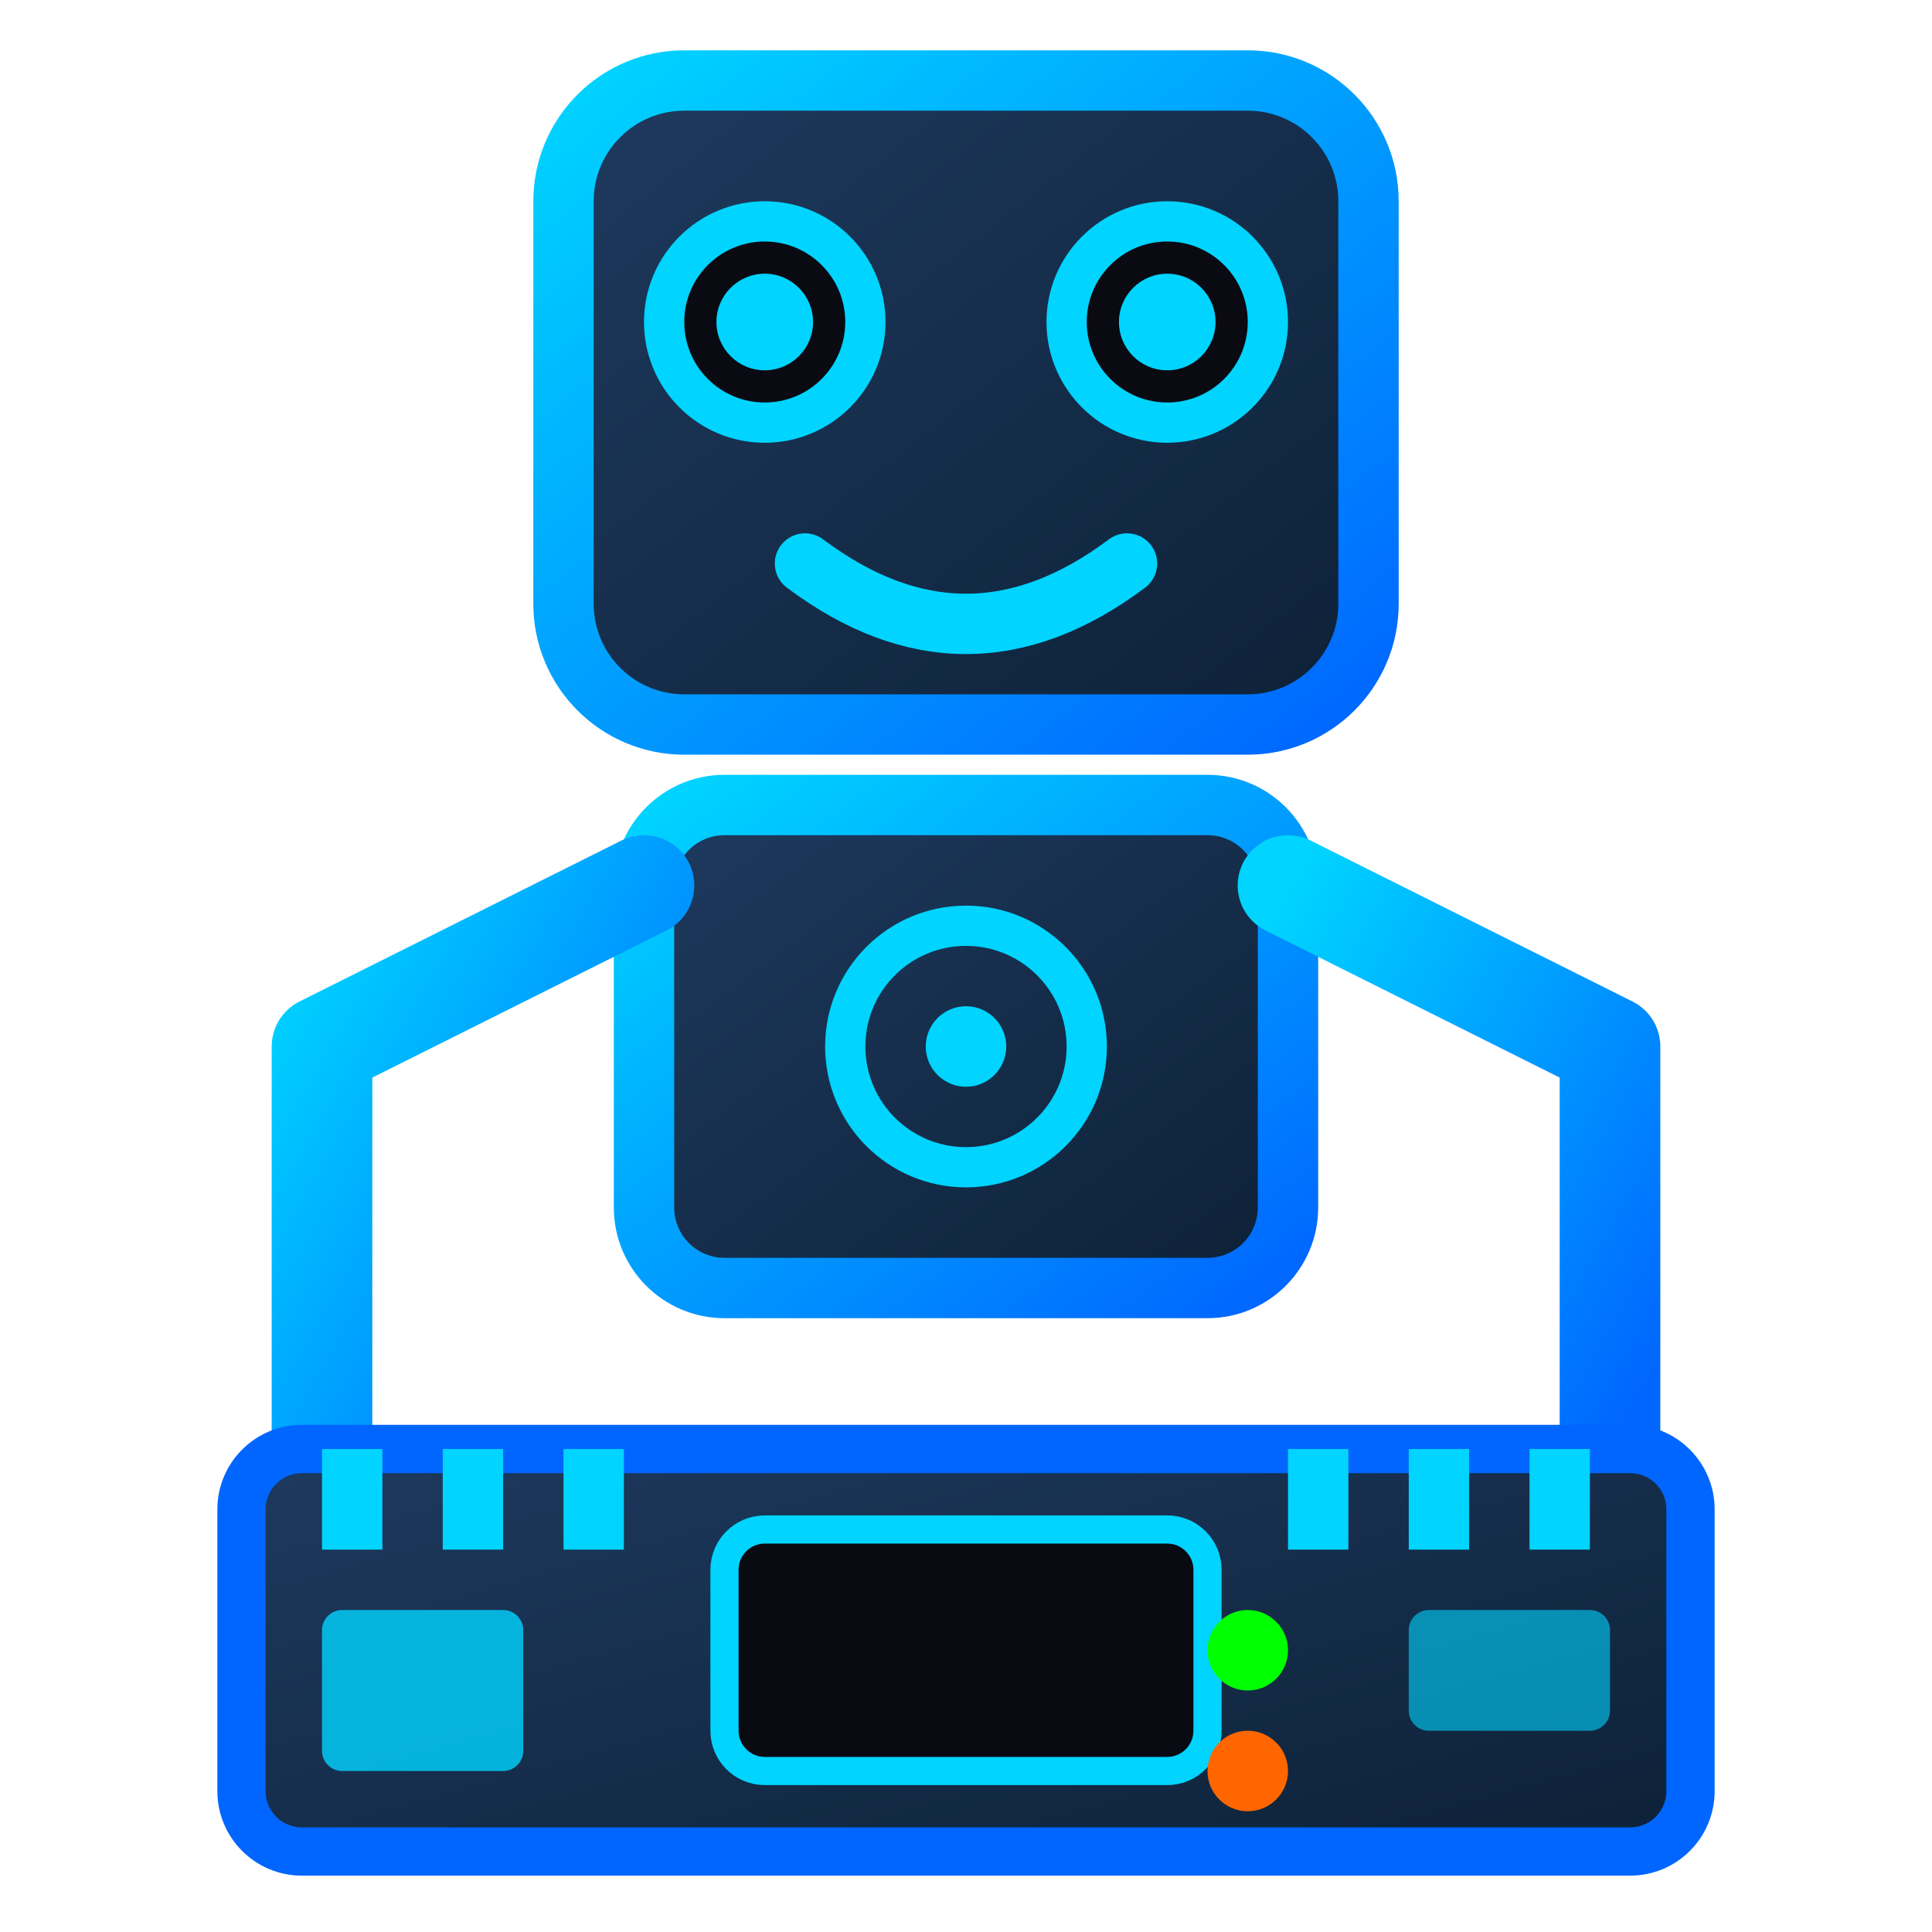
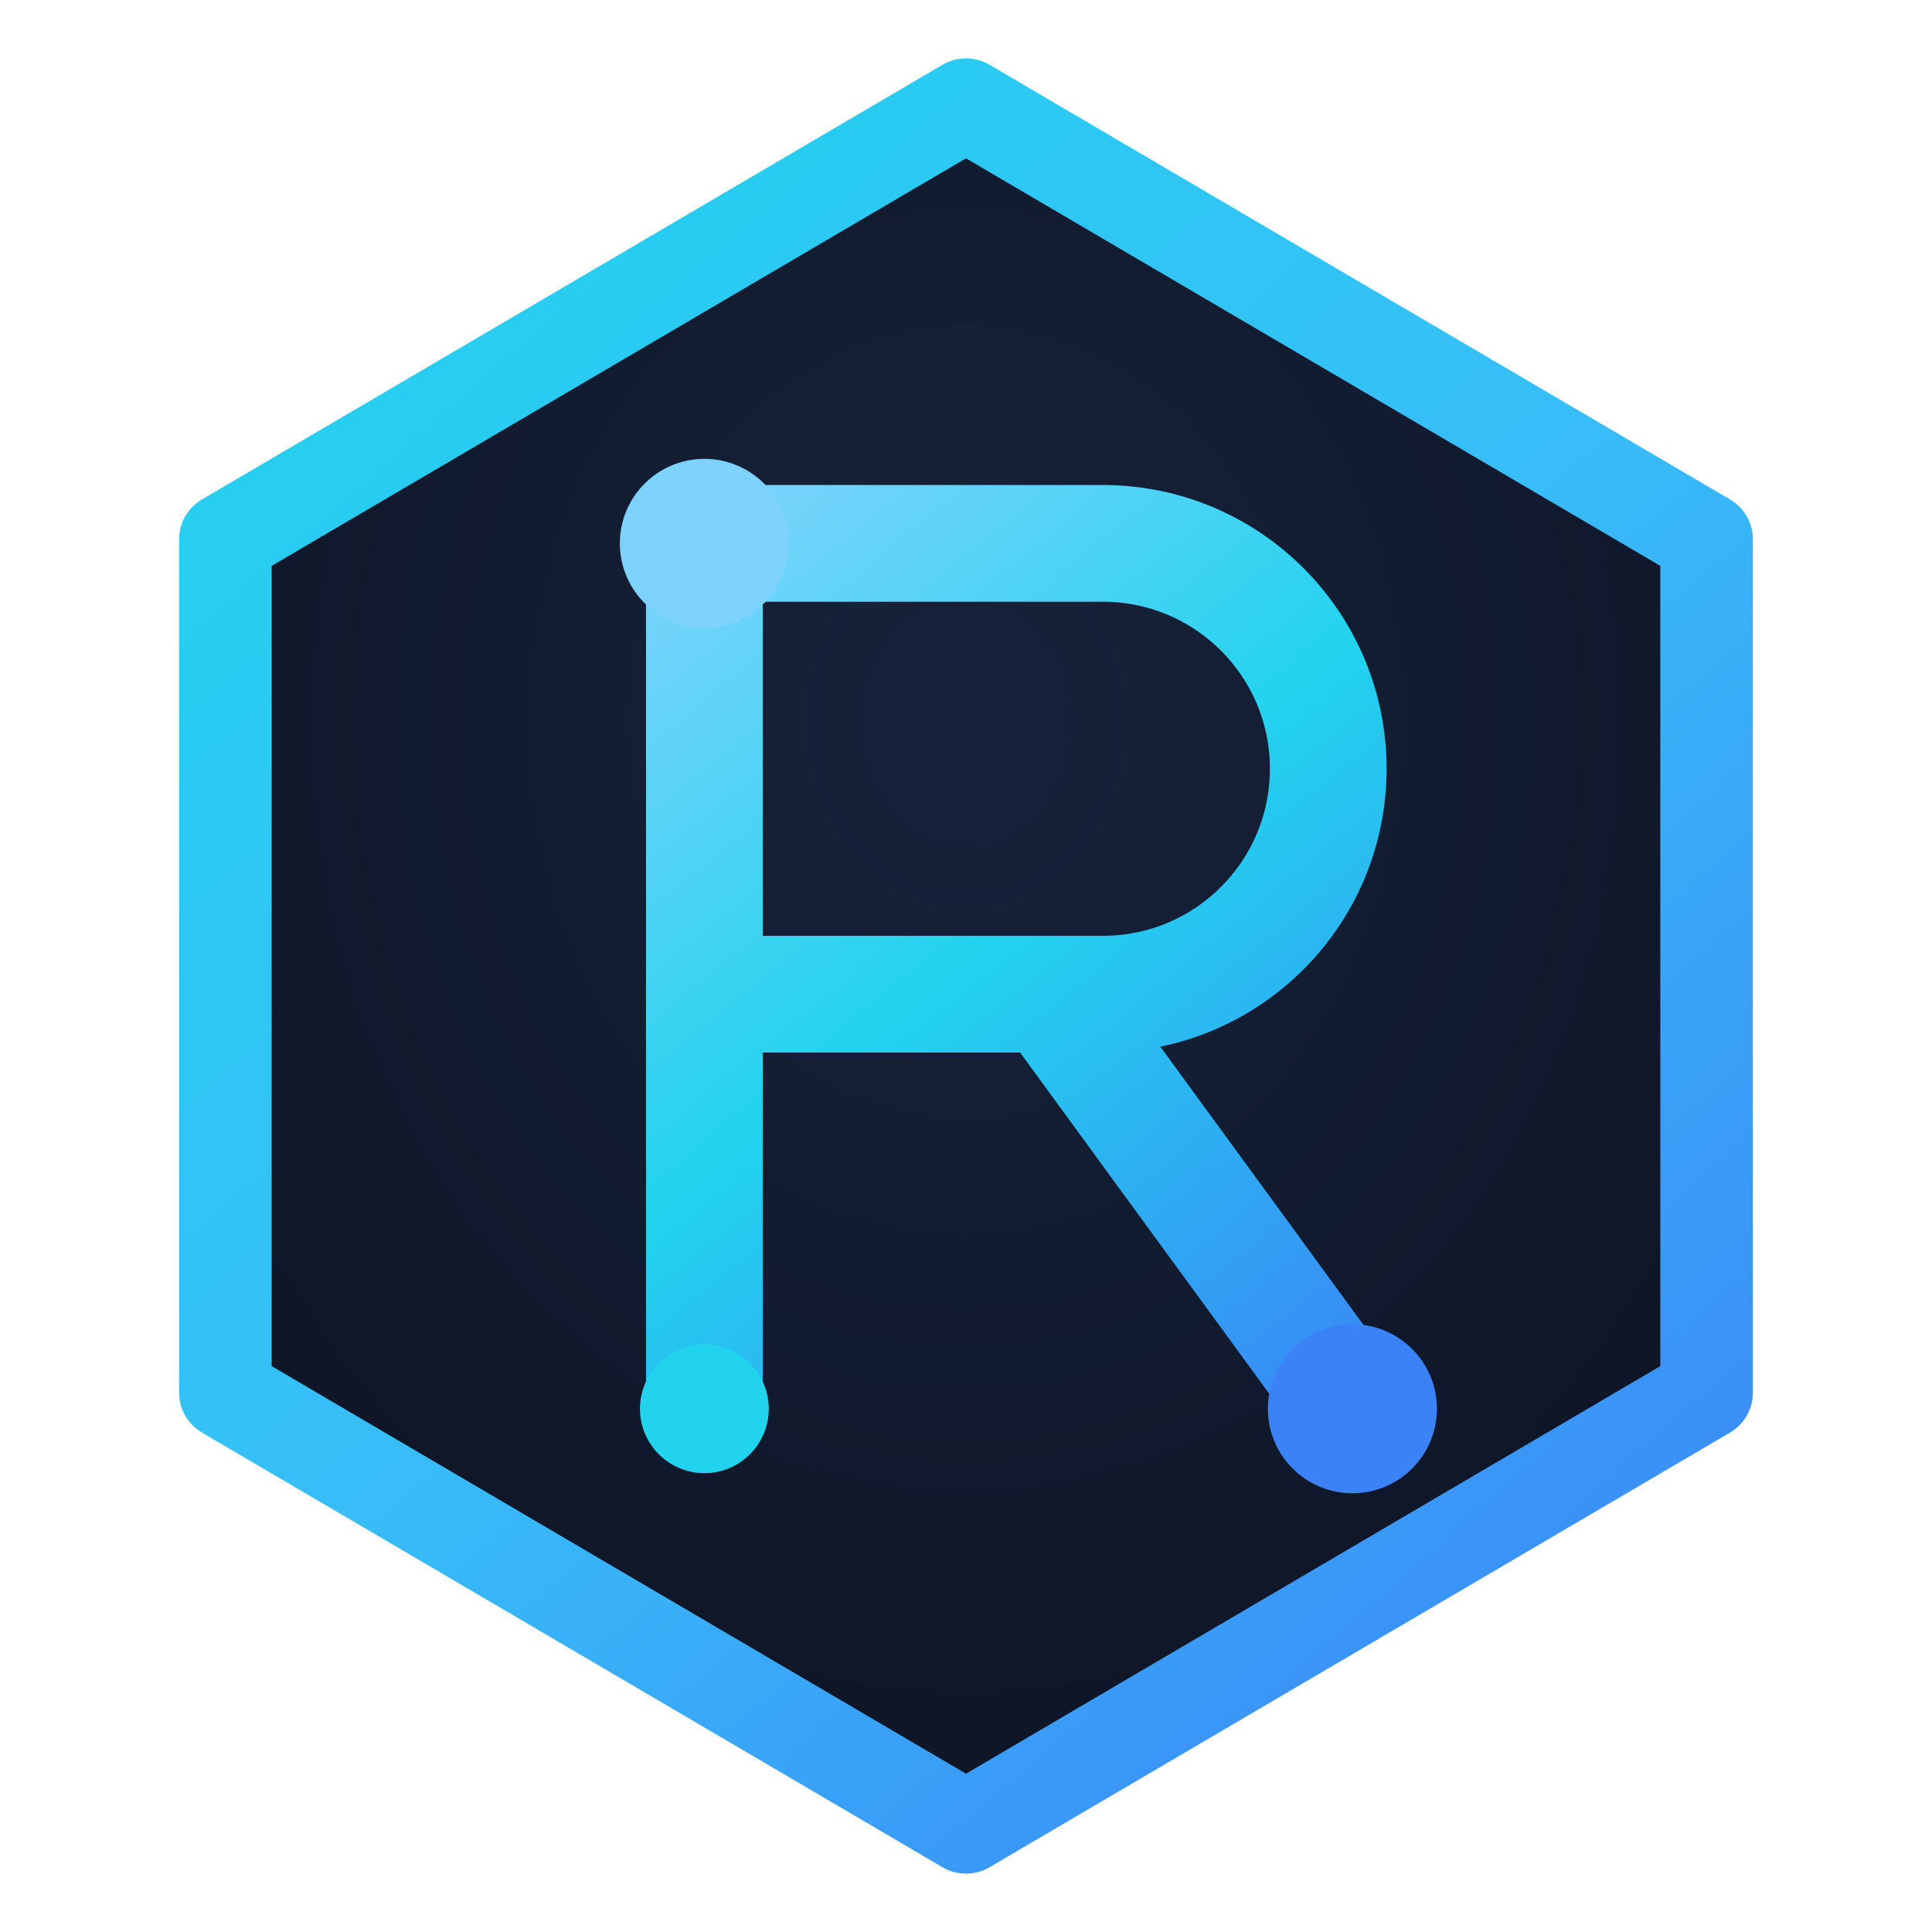
<svg xmlns="http://www.w3.org/2000/svg" viewBox="0 0 48 48" fill="none">
  <defs>
-     <linearGradient id="blueGrad" x1="0%" y1="0%" x2="100%" y2="100%">
-       <stop offset="0%" stop-color="#00D4FF" />
-       <stop offset="100%" stop-color="#0066FF" />
+     <radialGradient id="markBg" cx="50%" cy="36%" r="85%">
+       <stop offset="0" stop-color="#17233B" />
+       <stop offset="1" stop-color="#0A101F" />
+     </radialGradient>
+     <linearGradient id="markEdge" x1="6" y1="4" x2="42" y2="45" gradientUnits="userSpaceOnUse">
+       <stop offset="0" stop-color="#22D3EE" />
+       <stop offset="0.5" stop-color="#38BDF8" />
+       <stop offset="1" stop-color="#3B82F6" />
    </linearGradient>
-     <linearGradient id="darkGrad" x1="0%" y1="0%" x2="100%" y2="100%">
-       <stop offset="0%" stop-color="#1E3A5F" />
-       <stop offset="100%" stop-color="#0D2137" />
+     <linearGradient id="markR" x1="17" y1="13" x2="35" y2="35" gradientUnits="userSpaceOnUse">
+       <stop offset="0" stop-color="#7DD3FC" />
+       <stop offset="0.45" stop-color="#22D3EE" />
+       <stop offset="1" stop-color="#3B82F6" />
    </linearGradient>
  </defs>
-   <rect x="14" y="2" width="20" height="16" rx="3" fill="url(#darkGrad)" stroke="url(#blueGrad)" stroke-width="1.5" />
-   <line x1="24" y1="2" x2="24" y2="-1" stroke="url(#blueGrad)" stroke-width="2" stroke-linecap="round" />
-   <circle cx="24" cy="-2" r="2" fill="#00D4FF">
-     <animate attributeName="opacity" values="1;0.4;1" dur="1.5s" repeatCount="indefinite" />
-   </circle>
-   <circle cx="19" cy="8" r="2.5" fill="#0a0a12" stroke="#00D4FF" stroke-width="1" />
-   <circle cx="19" cy="8" r="1.2" fill="#00D4FF">
-     <animate attributeName="opacity" values="1;0.5;1" dur="2s" repeatCount="indefinite" />
-   </circle>
-   <circle cx="29" cy="8" r="2.5" fill="#0a0a12" stroke="#00D4FF" stroke-width="1" />
-   <circle cx="29" cy="8" r="1.2" fill="#00D4FF">
-     <animate attributeName="opacity" values="1;0.5;1" dur="2s" repeatCount="indefinite" begin="0.3s" />
-   </circle>
-   <path d="M20 14 Q24 17 28 14" stroke="#00D4FF" stroke-width="1.5" stroke-linecap="round" fill="none" />
-   <rect x="16" y="20" width="16" height="12" rx="2" fill="url(#darkGrad)" stroke="url(#blueGrad)" stroke-width="1.5" />
-   <circle cx="24" cy="26" r="3" stroke="#00D4FF" stroke-width="1" fill="none" />
-   <circle cx="24" cy="26" r="1" fill="#00D4FF" />
-   <path d="M16 22 L8 26 L8 36" stroke="url(#blueGrad)" stroke-width="2.5" stroke-linecap="round" stroke-linejoin="round" />
-   <path d="M32 22 L40 26 L40 36" stroke="url(#blueGrad)" stroke-width="2.5" stroke-linecap="round" stroke-linejoin="round" />
-   <rect x="6" y="36" width="36" height="10" rx="1.5" fill="url(#darkGrad)" stroke="#0066FF" stroke-width="1.2" />
-   <rect x="18" y="38" width="12" height="6" rx="1" fill="#0a0a12" stroke="#00D4FF" stroke-width="0.7" />
-   <rect x="8" y="36" width="1.5" height="2.5" fill="#00D4FF" />
-   <rect x="11" y="36" width="1.5" height="2.5" fill="#00D4FF" />
-   <rect x="14" y="36" width="1.5" height="2.5" fill="#00D4FF" />
-   <rect x="32" y="36" width="1.5" height="2.5" fill="#00D4FF" />
-   <rect x="35" y="36" width="1.5" height="2.5" fill="#00D4FF" />
-   <rect x="38" y="36" width="1.5" height="2.5" fill="#00D4FF" />
-   <rect x="8" y="40" width="5" height="4" rx="0.5" fill="#00D4FF" opacity="0.8" />
-   <rect x="35" y="40" width="5" height="3" rx="0.5" fill="#00D4FF" opacity="0.6" />
-   <circle cx="31" cy="41" r="1" fill="#00FF00">
-     <animate attributeName="opacity" values="1;0.3;1" dur="1s" repeatCount="indefinite" />
-   </circle>
-   <circle cx="31" cy="44" r="1" fill="#FF6600">
-     <animate attributeName="opacity" values="0.3;1;0.3" dur="0.5s" repeatCount="indefinite" />
-   </circle>
+   <path d="M24 2.6 L42.4 13.4 V34.6 L24 45.4 L5.6 34.6 V13.4 Z" fill="url(#markBg)" stroke="url(#markEdge)" stroke-width="2.3" stroke-linejoin="round" />
+   <path d="M17.5 35 V13.5 H27.4            A5.6 5.6 0 0 1 27.4 24.7 H17.5" fill="none" stroke="url(#markR)" stroke-width="2.9" stroke-linecap="round" stroke-linejoin="round" />
+   <path d="M26.3 25 L33.6 35" fill="none" stroke="url(#markR)" stroke-width="2.9" stroke-linecap="round" />
+   <circle cx="17.5" cy="13.5" r="2.1" fill="#7DD3FC" />
+   <circle cx="33.6" cy="35" r="2.1" fill="#3B82F6" />
+   <circle cx="17.5" cy="35" r="1.6" fill="#22D3EE" />
</svg>
